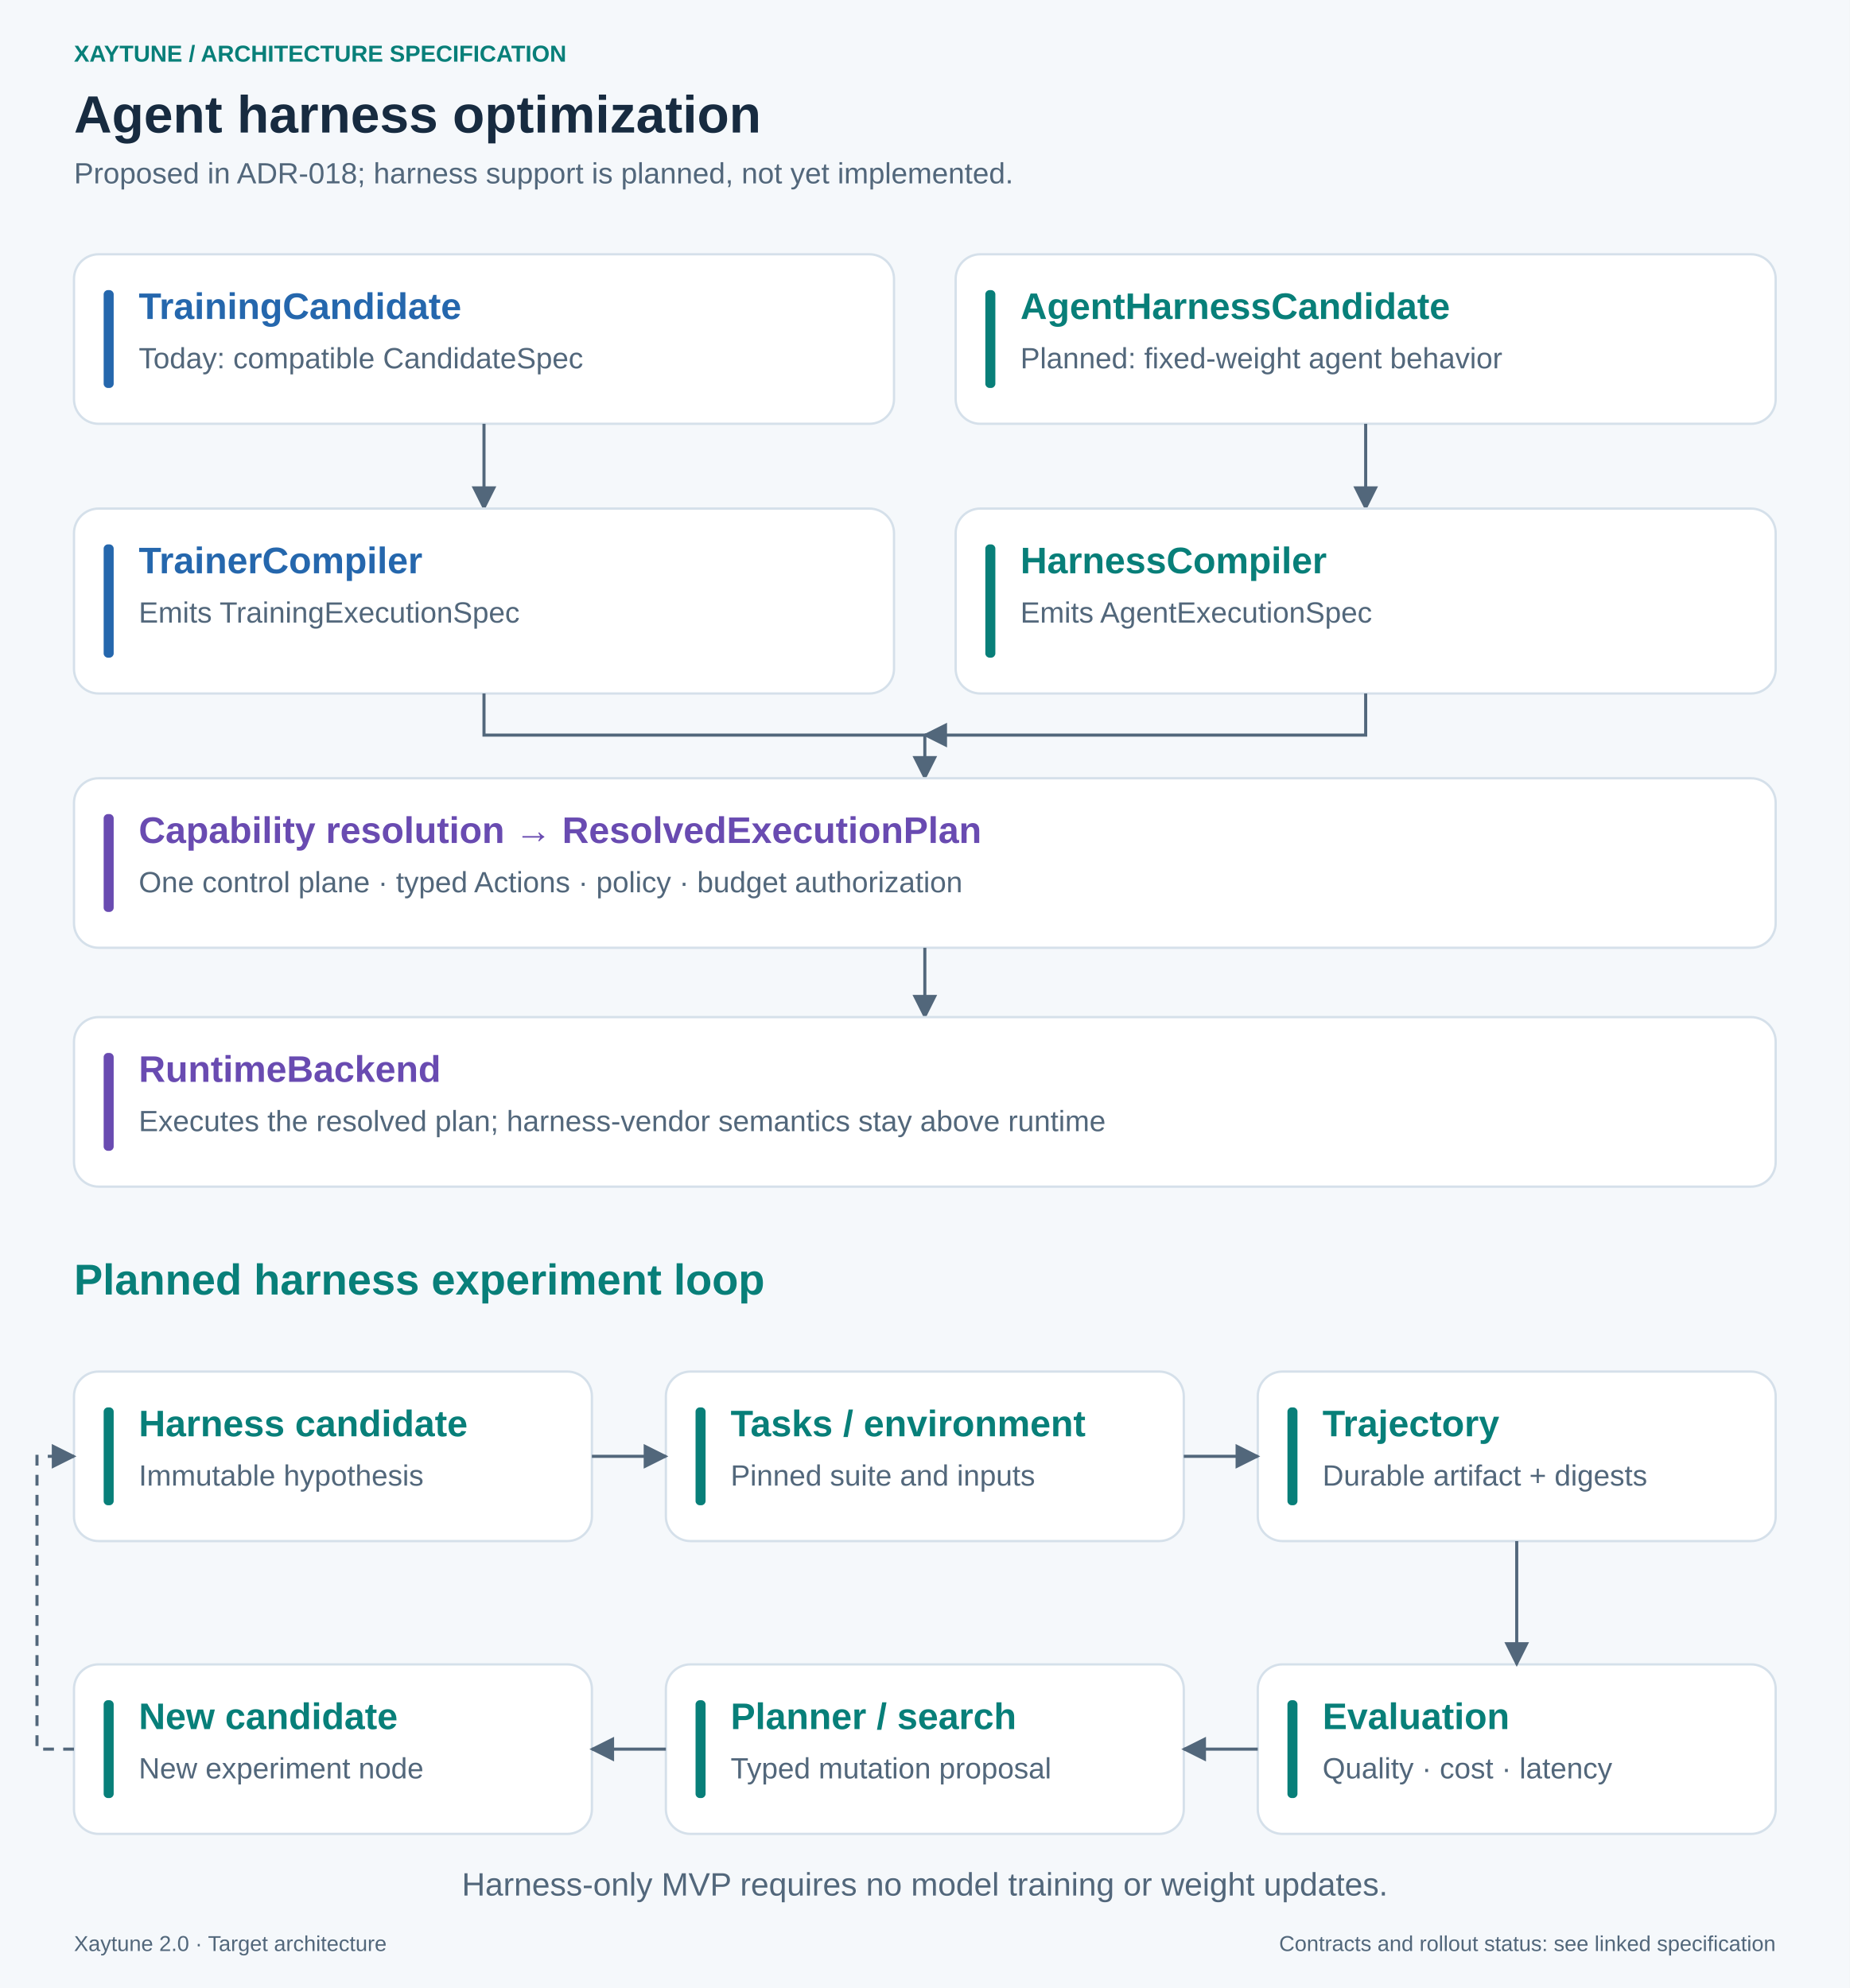
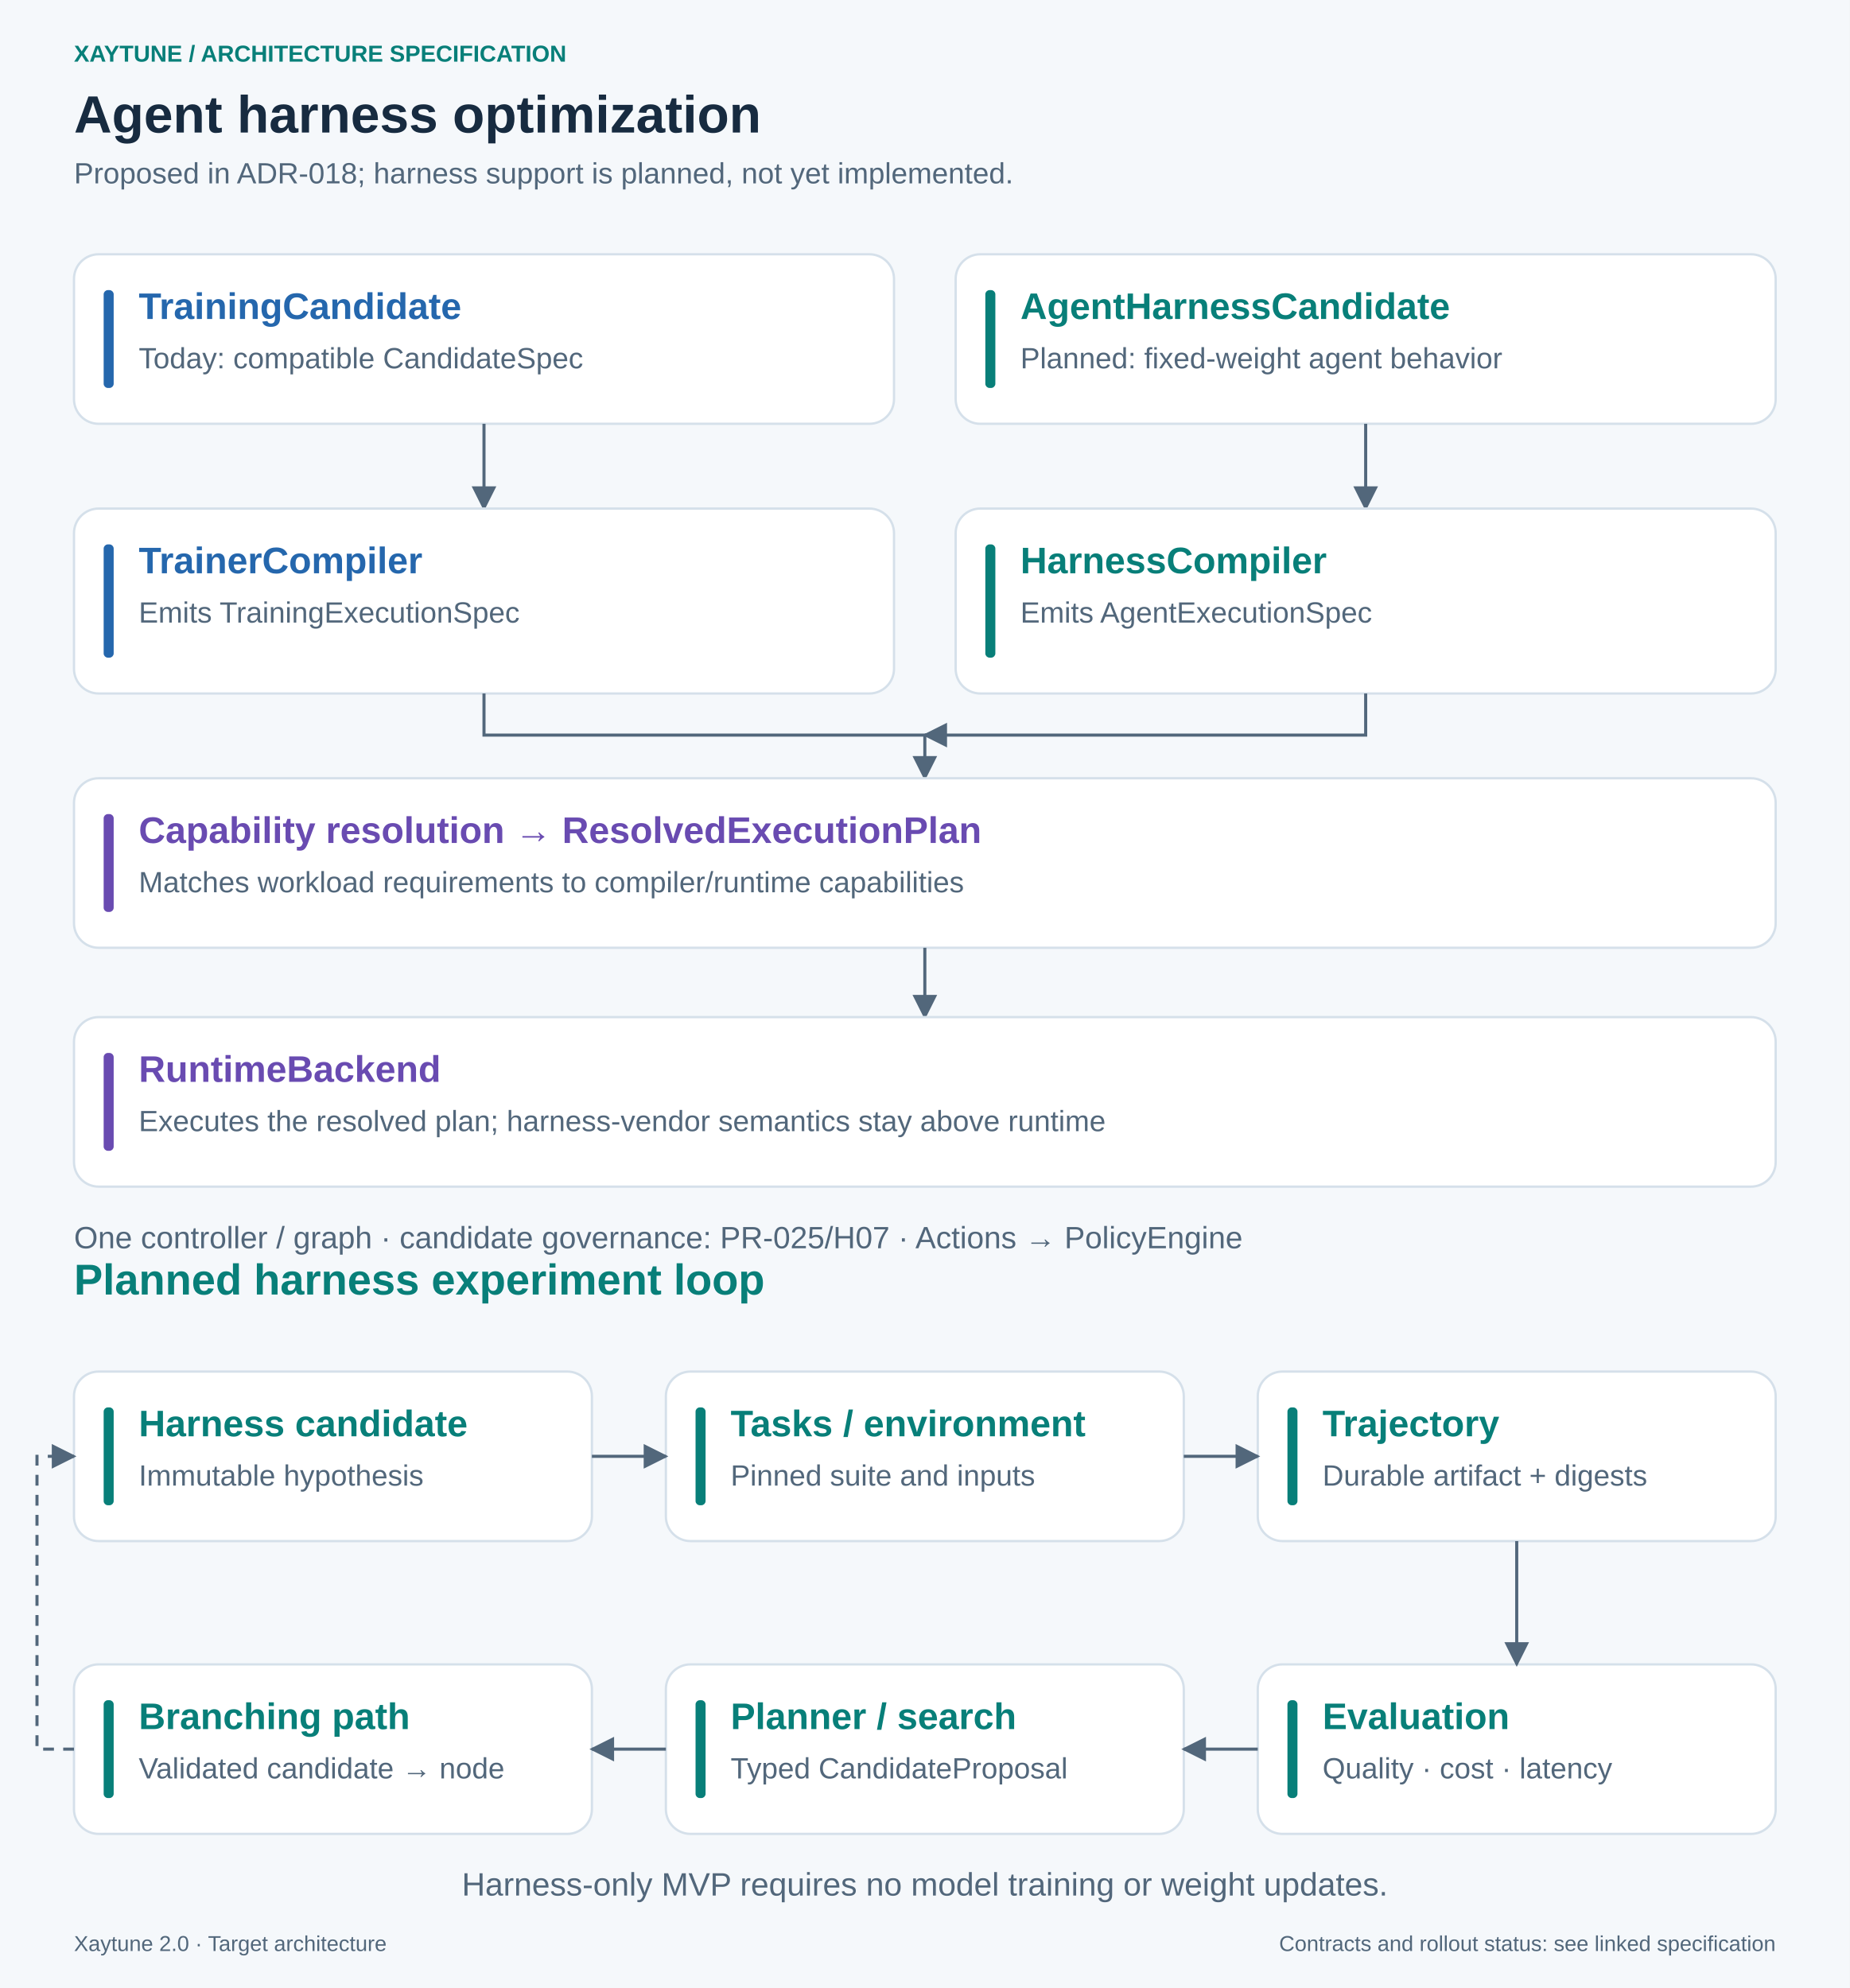
<svg xmlns="http://www.w3.org/2000/svg" width="1200" height="1290" viewBox="0 0 1200 1290" role="img" aria-labelledby="harness-optimization-title harness-optimization-desc">
  <defs>
    <marker id="harness-optimization-arrow" viewBox="0 0 10 10" refX="9" refY="5" markerWidth="8" markerHeight="8" orient="auto-start-reverse">
      <path d="M 0 0 L 10 5 L 0 10 z" fill="#52677b" />
    </marker>
  </defs>
  <style>text{font-family:Arial,Helvetica,sans-serif} .mono{font-family:Menlo,Consolas,monospace}</style>
  <rect width="1200" height="1290" fill="#f5f8fb" />
  <text x="48" y="40" font-size="15" fill="#087f79" font-weight="700" text-anchor="start" class="">XAYTUNE  /  ARCHITECTURE SPECIFICATION</text>
  <text x="48" y="86" font-size="34" fill="#172b40" font-weight="700" text-anchor="start" class="">Agent harness optimization</text>
  <text x="48" y="119" font-size="19" fill="#52677b" font-weight="400" text-anchor="start" class="">Proposed in ADR-018; harness support is planned, not yet implemented.</text>
  <rect x="48" y="165" width="532" height="110" rx="16" fill="white" stroke="#d5e0ea" stroke-width="1.5" />
  <rect x="68" y="189" width="5" height="62" rx="2" fill="#2567ad" stroke="#2567ad" stroke-width="1.5" />
  <text x="90" y="207" font-size="24" fill="#2567ad" font-weight="700" text-anchor="start" class="">TrainingCandidate</text>
  <text x="90" y="239" font-size="19" fill="#52677b" font-weight="400" text-anchor="start" class="">Today: compatible CandidateSpec</text>
  <rect x="620" y="165" width="532" height="110" rx="16" fill="white" stroke="#d5e0ea" stroke-width="1.5" />
  <rect x="640" y="189" width="5" height="62" rx="2" fill="#087f79" stroke="#087f79" stroke-width="1.5" />
  <text x="662" y="207" font-size="24" fill="#087f79" font-weight="700" text-anchor="start" class="">AgentHarnessCandidate</text>
  <text x="662" y="239" font-size="19" fill="#52677b" font-weight="400" text-anchor="start" class="">Planned: fixed-weight agent behavior</text>
  <path d="M 314 275 L 314 330" fill="none" stroke="#52677b" stroke-width="2" marker-end="url(#harness-optimization-arrow)" />
  <path d="M 886 275 L 886 330" fill="none" stroke="#52677b" stroke-width="2" marker-end="url(#harness-optimization-arrow)" />
  <rect x="48" y="330" width="532" height="120" rx="16" fill="white" stroke="#d5e0ea" stroke-width="1.5" />
  <rect x="68" y="354" width="5" height="72" rx="2" fill="#2567ad" stroke="#2567ad" stroke-width="1.5" />
  <text x="90" y="372" font-size="24" fill="#2567ad" font-weight="700" text-anchor="start" class="">TrainerCompiler</text>
  <text x="90" y="404" font-size="19" fill="#52677b" font-weight="400" text-anchor="start" class="">Emits TrainingExecutionSpec</text>
  <rect x="620" y="330" width="532" height="120" rx="16" fill="white" stroke="#d5e0ea" stroke-width="1.5" />
  <rect x="640" y="354" width="5" height="72" rx="2" fill="#087f79" stroke="#087f79" stroke-width="1.5" />
  <text x="662" y="372" font-size="24" fill="#087f79" font-weight="700" text-anchor="start" class="">HarnessCompiler</text>
  <text x="662" y="404" font-size="19" fill="#52677b" font-weight="400" text-anchor="start" class="">Emits AgentExecutionSpec</text>
  <path d="M 314 450 L 314 477 L 600 477 L 600 505" fill="none" stroke="#52677b" stroke-width="2" marker-end="url(#harness-optimization-arrow)" />
  <path d="M 886 450 L 886 477 L 600 477" fill="none" stroke="#52677b" stroke-width="2" marker-end="url(#harness-optimization-arrow)" />
  <rect x="48" y="505" width="1104" height="110" rx="16" fill="white" stroke="#d5e0ea" stroke-width="1.5" />
  <rect x="68" y="529" width="5" height="62" rx="2" fill="#694bb1" stroke="#694bb1" stroke-width="1.5" />
  <text x="90" y="547" font-size="24" fill="#694bb1" font-weight="700" text-anchor="start" class="">Capability resolution → ResolvedExecutionPlan</text>
-   <text x="90" y="579" font-size="19" fill="#52677b" font-weight="400" text-anchor="start" class="">One control plane · typed Actions · policy · budget authorization</text>
+   <text x="90" y="579" font-size="19" fill="#52677b" font-weight="400" text-anchor="start" class="">Matches workload requirements to compiler/runtime capabilities</text>
  <path d="M 600 615 L 600 660" fill="none" stroke="#52677b" stroke-width="2" marker-end="url(#harness-optimization-arrow)" />
  <rect x="48" y="660" width="1104" height="110" rx="16" fill="white" stroke="#d5e0ea" stroke-width="1.5" />
  <rect x="68" y="684" width="5" height="62" rx="2" fill="#694bb1" stroke="#694bb1" stroke-width="1.5" />
  <text x="90" y="702" font-size="24" fill="#694bb1" font-weight="700" text-anchor="start" class="">RuntimeBackend</text>
  <text x="90" y="734" font-size="19" fill="#52677b" font-weight="400" text-anchor="start" class="">Executes the resolved plan; harness-vendor semantics stay above runtime</text>
+   <text x="48" y="810" font-size="20" fill="#52677b" font-weight="400" text-anchor="start" class="">One controller / graph · candidate governance: PR-025/H07 · Actions → PolicyEngine</text>
  <text x="48" y="840" font-size="28" fill="#087f79" font-weight="700" text-anchor="start" class="">Planned harness experiment loop</text>
  <rect x="48" y="890" width="336" height="110" rx="16" fill="white" stroke="#d5e0ea" stroke-width="1.5" />
  <rect x="68" y="914" width="5" height="62" rx="2" fill="#087f79" stroke="#087f79" stroke-width="1.5" />
  <text x="90" y="932" font-size="24" fill="#087f79" font-weight="700" text-anchor="start" class="">Harness candidate</text>
  <text x="90" y="964" font-size="19" fill="#52677b" font-weight="400" text-anchor="start" class="">Immutable hypothesis</text>
  <rect x="432" y="890" width="336" height="110" rx="16" fill="white" stroke="#d5e0ea" stroke-width="1.5" />
  <rect x="452" y="914" width="5" height="62" rx="2" fill="#087f79" stroke="#087f79" stroke-width="1.5" />
  <text x="474" y="932" font-size="24" fill="#087f79" font-weight="700" text-anchor="start" class="">Tasks / environment</text>
  <text x="474" y="964" font-size="19" fill="#52677b" font-weight="400" text-anchor="start" class="">Pinned suite and inputs</text>
  <rect x="816" y="890" width="336" height="110" rx="16" fill="white" stroke="#d5e0ea" stroke-width="1.5" />
  <rect x="836" y="914" width="5" height="62" rx="2" fill="#087f79" stroke="#087f79" stroke-width="1.5" />
  <text x="858" y="932" font-size="24" fill="#087f79" font-weight="700" text-anchor="start" class="">Trajectory</text>
  <text x="858" y="964" font-size="19" fill="#52677b" font-weight="400" text-anchor="start" class="">Durable artifact + digests</text>
  <rect x="816" y="1080" width="336" height="110" rx="16" fill="white" stroke="#d5e0ea" stroke-width="1.5" />
  <rect x="836" y="1104" width="5" height="62" rx="2" fill="#087f79" stroke="#087f79" stroke-width="1.5" />
  <text x="858" y="1122" font-size="24" fill="#087f79" font-weight="700" text-anchor="start" class="">Evaluation</text>
  <text x="858" y="1154" font-size="19" fill="#52677b" font-weight="400" text-anchor="start" class="">Quality · cost · latency</text>
  <rect x="432" y="1080" width="336" height="110" rx="16" fill="white" stroke="#d5e0ea" stroke-width="1.5" />
  <rect x="452" y="1104" width="5" height="62" rx="2" fill="#087f79" stroke="#087f79" stroke-width="1.5" />
  <text x="474" y="1122" font-size="24" fill="#087f79" font-weight="700" text-anchor="start" class="">Planner / search</text>
-   <text x="474" y="1154" font-size="19" fill="#52677b" font-weight="400" text-anchor="start" class="">Typed mutation proposal</text>
+   <text x="474" y="1154" font-size="19" fill="#52677b" font-weight="400" text-anchor="start" class="">Typed CandidateProposal</text>
  <rect x="48" y="1080" width="336" height="110" rx="16" fill="white" stroke="#d5e0ea" stroke-width="1.5" />
  <rect x="68" y="1104" width="5" height="62" rx="2" fill="#087f79" stroke="#087f79" stroke-width="1.5" />
-   <text x="90" y="1122" font-size="24" fill="#087f79" font-weight="700" text-anchor="start" class="">New candidate</text>
-   <text x="90" y="1154" font-size="19" fill="#52677b" font-weight="400" text-anchor="start" class="">New experiment node</text>
+   <text x="90" y="1122" font-size="24" fill="#087f79" font-weight="700" text-anchor="start" class="">Branching path</text>
+   <text x="90" y="1154" font-size="19" fill="#52677b" font-weight="400" text-anchor="start" class="">Validated candidate → node</text>
  <path d="M 384 945 L 432 945" fill="none" stroke="#52677b" stroke-width="2" marker-end="url(#harness-optimization-arrow)" />
  <path d="M 768 945 L 816 945" fill="none" stroke="#52677b" stroke-width="2" marker-end="url(#harness-optimization-arrow)" />
  <path d="M 984 1000 L 984 1080" fill="none" stroke="#52677b" stroke-width="2" marker-end="url(#harness-optimization-arrow)" />
  <path d="M 816 1135 L 768 1135" fill="none" stroke="#52677b" stroke-width="2" marker-end="url(#harness-optimization-arrow)" />
  <path d="M 432 1135 L 384 1135" fill="none" stroke="#52677b" stroke-width="2" marker-end="url(#harness-optimization-arrow)" />
  <path d="M 48 1135 L 24 1135 L 24 945 L 48 945" fill="none" stroke="#52677b" stroke-width="2" marker-end="url(#harness-optimization-arrow)" stroke-dasharray="7 6" />
  <text x="600" y="1230" font-size="21" fill="#52677b" font-weight="400" text-anchor="middle" class="">Harness-only MVP requires no model training or weight updates.</text>
  <text x="48" y="1266" font-size="14" fill="#52677b" font-weight="400" text-anchor="start" class="">Xaytune 2.0 · Target architecture</text>
  <text x="1152" y="1266" font-size="14" fill="#52677b" font-weight="400" text-anchor="end" class="">Contracts and rollout status: see linked specification</text>
</svg>
